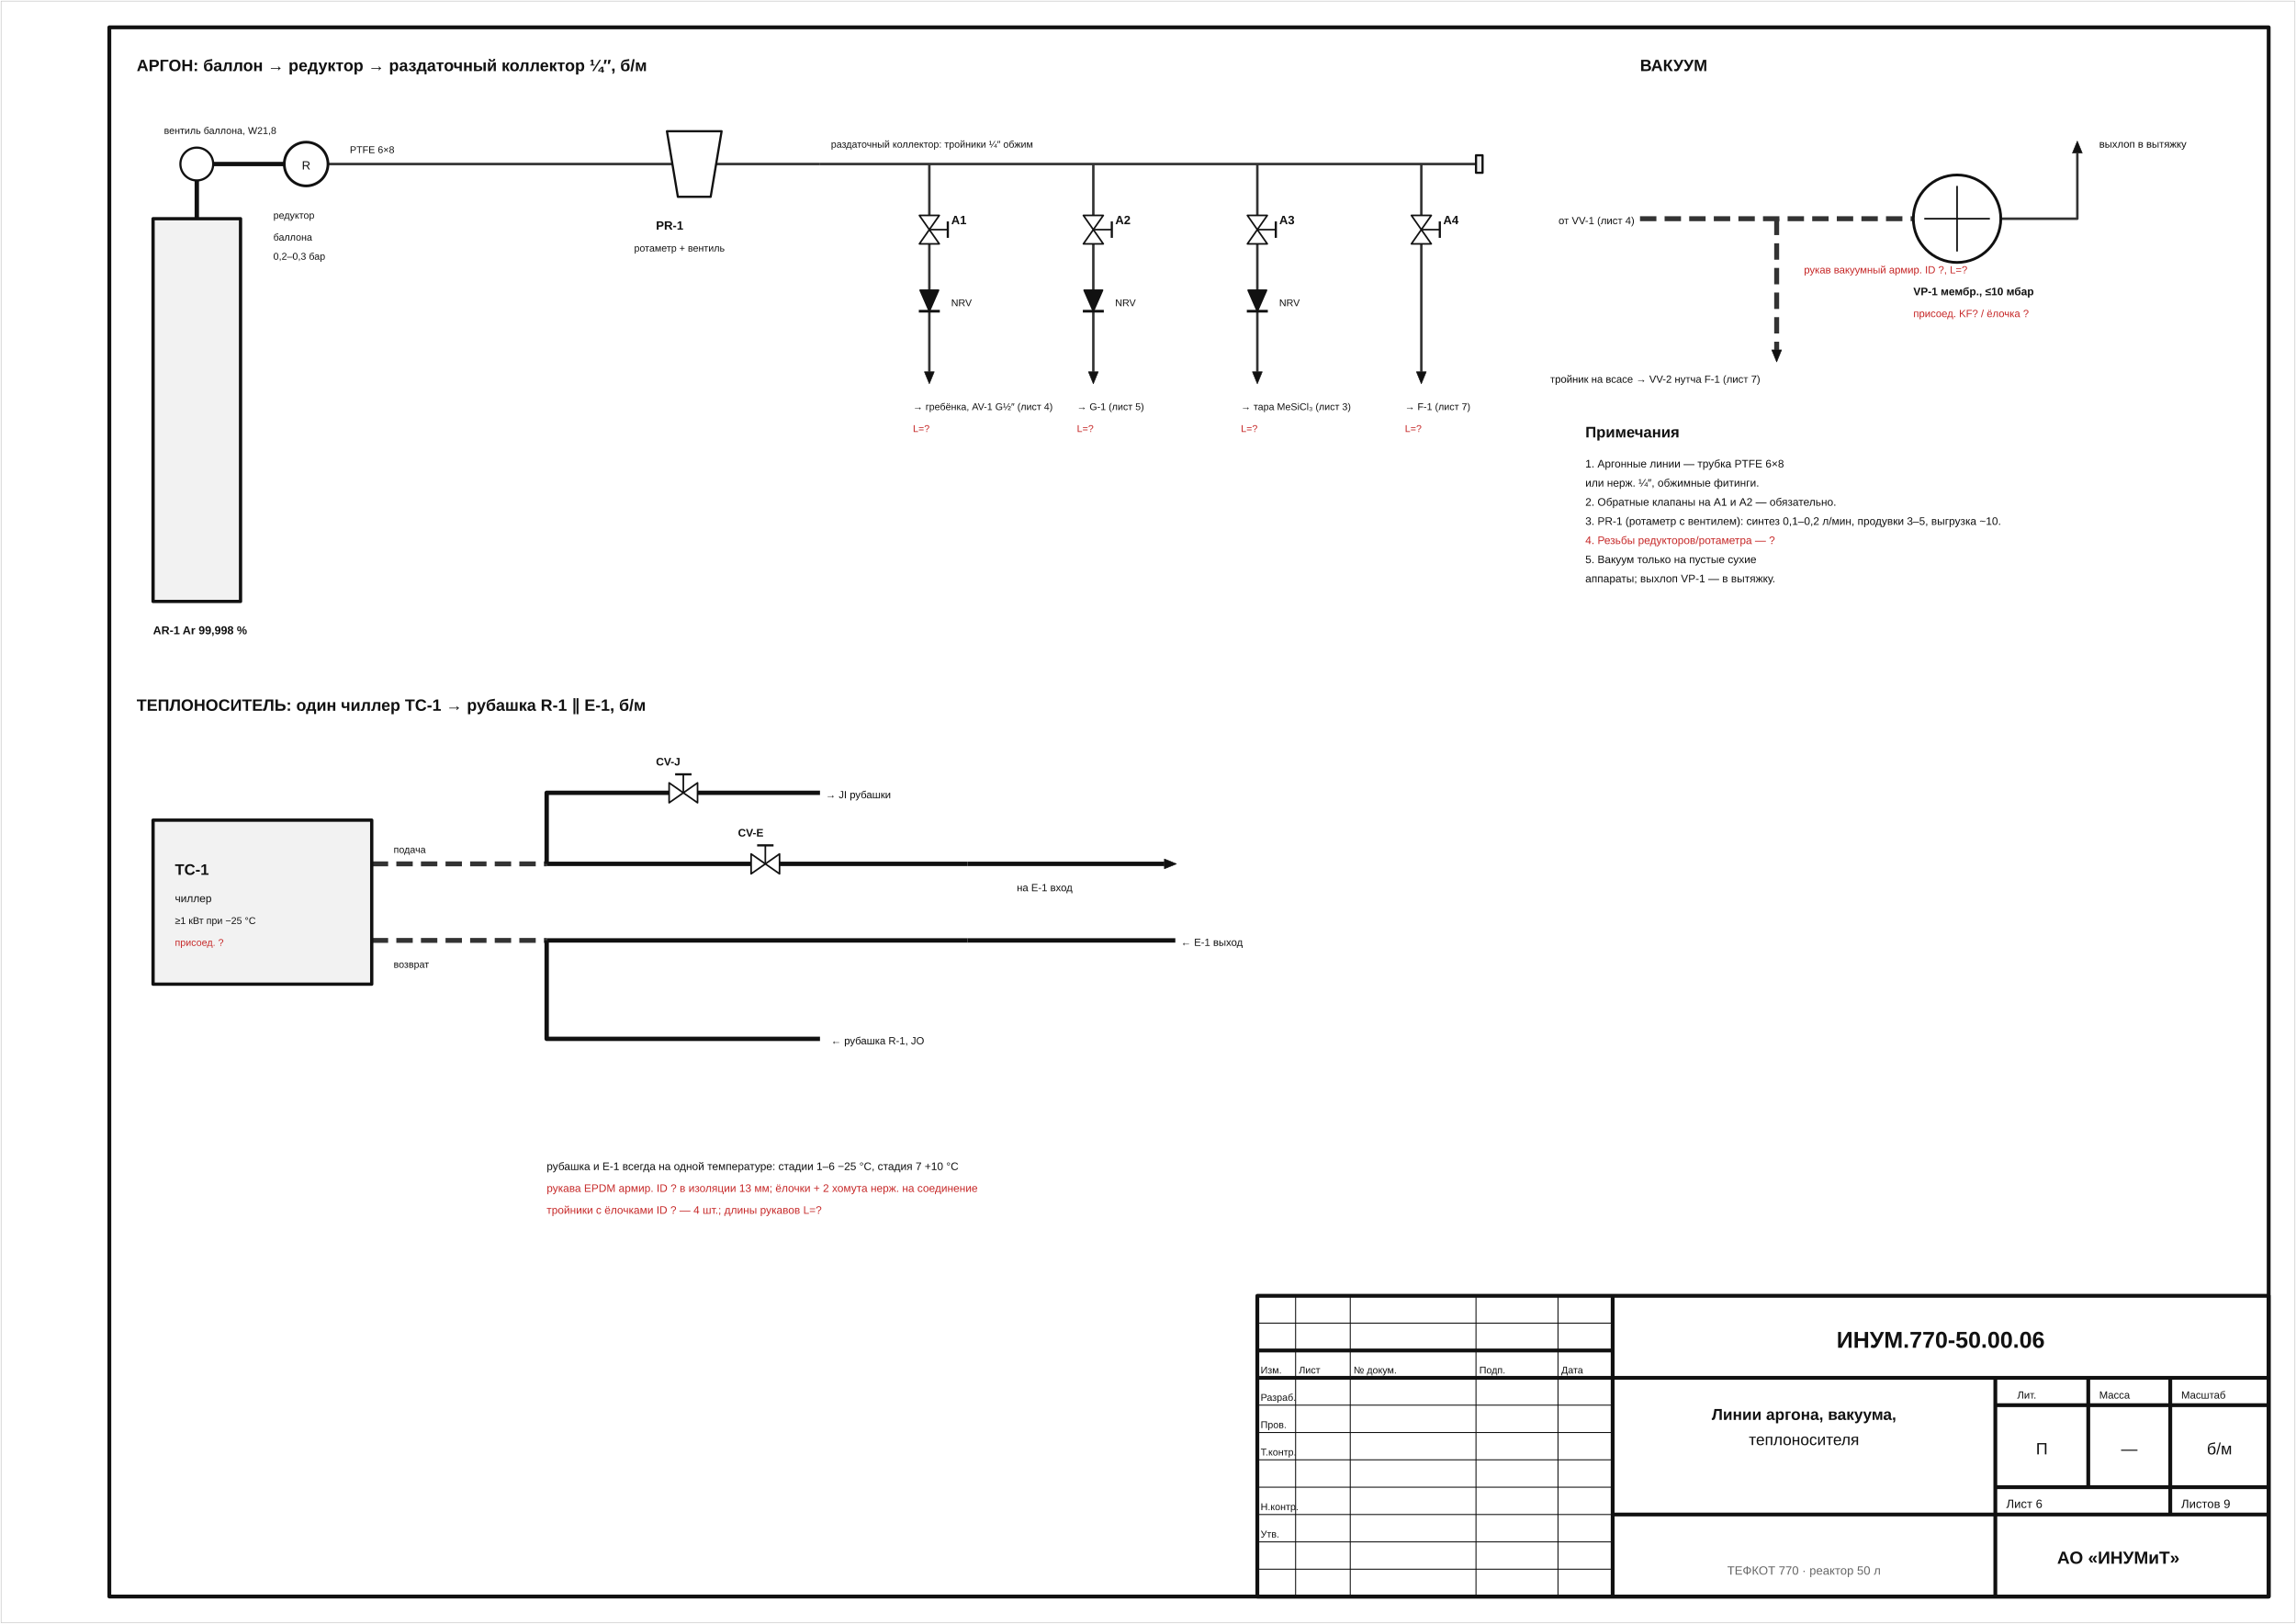
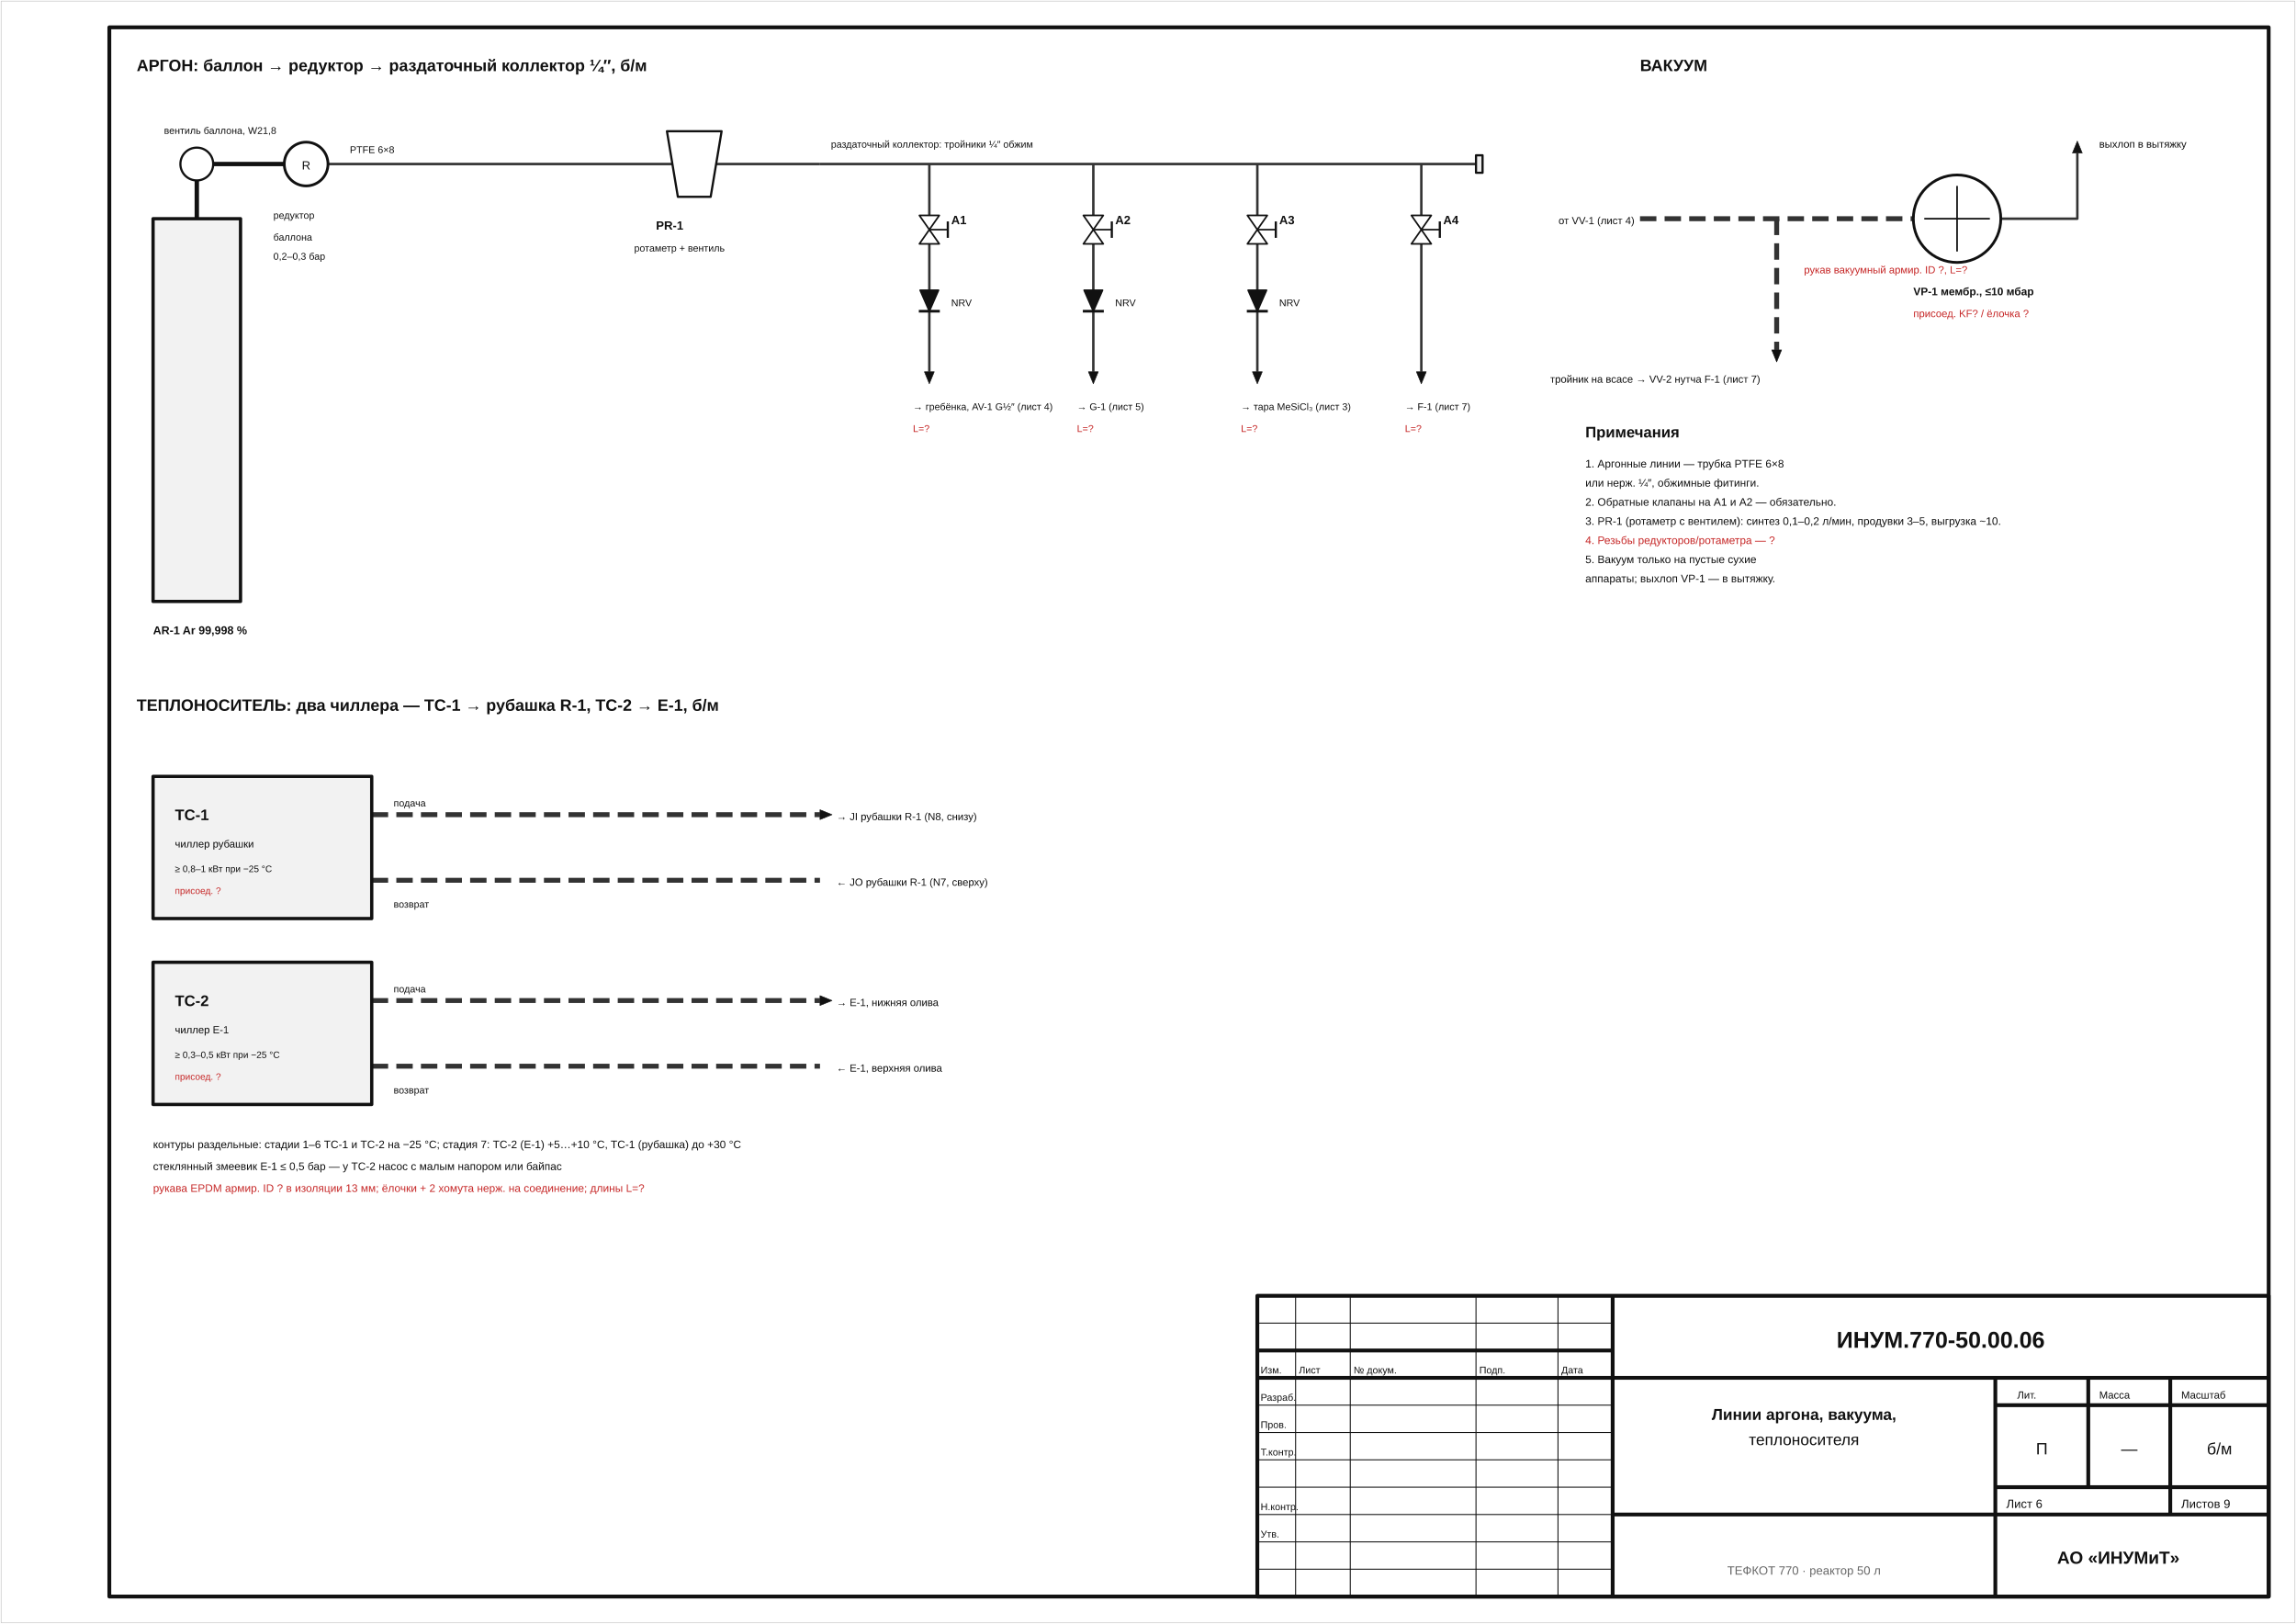
<svg xmlns="http://www.w3.org/2000/svg" viewBox="0 0 420.0 297.0" width="420.0mm" height="297.0mm" font-family="Arial, 'Liberation Sans', sans-serif">
  <rect width="100%" height="100%" fill="#fff" />
  <path d="M230.00,247.00 L295.00,247.00" fill="none" stroke="#111111" stroke-width="0.7" stroke-linejoin="round" />
  <path d="M230.00,252.00 L295.00,252.00" fill="none" stroke="#111111" stroke-width="0.7" stroke-linejoin="round" />
  <path d="M295.00,237.00 L295.00,292.00" fill="none" stroke="#111111" stroke-width="0.7" stroke-linejoin="round" />
  <path d="M295.00,252.00 L415.00,252.00" fill="none" stroke="#111111" stroke-width="0.7" stroke-linejoin="round" />
  <path d="M365.00,252.00 L365.00,292.00" fill="none" stroke="#111111" stroke-width="0.7" stroke-linejoin="round" />
  <path d="M295.00,277.00 L415.00,277.00" fill="none" stroke="#111111" stroke-width="0.7" stroke-linejoin="round" />
  <path d="M365.00,257.00 L415.00,257.00" fill="none" stroke="#111111" stroke-width="0.7" stroke-linejoin="round" />
  <path d="M365.00,272.00 L415.00,272.00" fill="none" stroke="#111111" stroke-width="0.7" stroke-linejoin="round" />
  <path d="M382.00,252.00 L382.00,272.00" fill="none" stroke="#111111" stroke-width="0.7" stroke-linejoin="round" />
  <path d="M397.00,252.00 L397.00,272.00" fill="none" stroke="#111111" stroke-width="0.7" stroke-linejoin="round" />
  <path d="M397.00,272.00 L397.00,277.00" fill="none" stroke="#111111" stroke-width="0.7" stroke-linejoin="round" />
  <path d="M36.00,40.00 L36.00,33.00" fill="none" stroke="#111111" stroke-width="0.8" stroke-linejoin="round" />
  <path d="M39.00,30.00 L52.00,30.00" fill="none" stroke="#111111" stroke-width="0.8" stroke-linejoin="round" />
  <path d="M60.00,30.00 L150.00,30.00" fill="none" stroke="#333333" stroke-width="0.45" stroke-linejoin="round" />
  <path d="M150.00,30.00 L270.00,30.00" fill="none" stroke="#333333" stroke-width="0.45" stroke-linejoin="round" />
  <path d="M170.00,30.00 L170.00,39.40" fill="none" stroke="#333333" stroke-width="0.45" stroke-linejoin="round" />
  <path d="M170.00,44.60 L170.00,53.08" fill="none" stroke="#333333" stroke-width="0.45" stroke-linejoin="round" />
  <path d="M170.00,56.92 L170.00,68.00" fill="none" stroke="#333333" stroke-width="0.45" stroke-linejoin="round" />
  <path d="M200.00,30.00 L200.00,39.40" fill="none" stroke="#333333" stroke-width="0.45" stroke-linejoin="round" />
  <path d="M200.00,44.60 L200.00,53.08" fill="none" stroke="#333333" stroke-width="0.45" stroke-linejoin="round" />
  <path d="M200.00,56.92 L200.00,68.00" fill="none" stroke="#333333" stroke-width="0.45" stroke-linejoin="round" />
  <path d="M230.00,30.00 L230.00,39.40" fill="none" stroke="#333333" stroke-width="0.45" stroke-linejoin="round" />
  <path d="M230.00,44.60 L230.00,53.08" fill="none" stroke="#333333" stroke-width="0.45" stroke-linejoin="round" />
  <path d="M230.00,56.92 L230.00,68.00" fill="none" stroke="#333333" stroke-width="0.45" stroke-linejoin="round" />
  <path d="M260.00,30.00 L260.00,39.40" fill="none" stroke="#333333" stroke-width="0.45" stroke-linejoin="round" />
  <path d="M260.00,44.60 L260.00,68.00" fill="none" stroke="#333333" stroke-width="0.45" stroke-linejoin="round" />
  <path d="M300.00,40.00 L350.00,40.00" fill="none" stroke="#333333" stroke-width="0.9" stroke-dasharray="3 1.5" stroke-linejoin="round" />
  <path d="M325.00,40.00 L325.00,64.00" fill="none" stroke="#333333" stroke-width="0.9" stroke-dasharray="3 1.5" stroke-linejoin="round" />
  <path d="M366.00,40.00 L380.00,40.00 L380.00,28.00" fill="none" stroke="#333333" stroke-width="0.45" stroke-linejoin="round" />
-   <path d="M68.00,158.00 L100.00,158.00" fill="none" stroke="#333333" stroke-width="0.9" stroke-dasharray="3 1.5" stroke-linejoin="round" />
-   <path d="M68.00,172.00 L100.00,172.00" fill="none" stroke="#333333" stroke-width="0.9" stroke-dasharray="3 1.5" stroke-linejoin="round" />
-   <path d="M100.00,158.00 L100.00,145.00 L122.40,145.00" fill="none" stroke="#111111" stroke-width="0.8" stroke-linejoin="round" />
-   <path d="M127.60,145.00 L150.00,145.00" fill="none" stroke="#111111" stroke-width="0.8" stroke-linejoin="round" />
-   <path d="M100.00,158.00 L137.40,158.00" fill="none" stroke="#111111" stroke-width="0.8" stroke-linejoin="round" />
-   <path d="M142.60,158.00 L177.00,158.00" fill="none" stroke="#111111" stroke-width="0.8" stroke-linejoin="round" />
-   <path d="M177.00,158.00 L213.00,158.00" fill="none" stroke="#111111" stroke-width="0.8" stroke-linejoin="round" />
-   <path d="M100.00,172.00 L100.00,190.00 L150.00,190.00" fill="none" stroke="#111111" stroke-width="0.8" stroke-linejoin="round" />
-   <path d="M100.00,172.00 L177.00,172.00" fill="none" stroke="#111111" stroke-width="0.8" stroke-linejoin="round" />
-   <path d="M177.00,172.00 L215.00,172.00" fill="none" stroke="#111111" stroke-width="0.8" stroke-linejoin="round" />
+   <path d="M68.00,149.00 L150.00,149.00" fill="none" stroke="#333333" stroke-width="0.9" stroke-dasharray="3 1.5" stroke-linejoin="round" />
+   <path d="M68.00,161.00 L150.00,161.00" fill="none" stroke="#333333" stroke-width="0.9" stroke-dasharray="3 1.5" stroke-linejoin="round" />
+   <path d="M68.00,183.00 L150.00,183.00" fill="none" stroke="#333333" stroke-width="0.9" stroke-dasharray="3 1.5" stroke-linejoin="round" />
+   <path d="M68.00,195.00 L150.00,195.00" fill="none" stroke="#333333" stroke-width="0.9" stroke-dasharray="3 1.5" stroke-linejoin="round" />
  <path d="M0.20,0.20 L419.80,0.20 L419.80,296.80 L0.20,296.80 Z" fill="none" stroke="#bbbbbb" stroke-width="0.1" stroke-linejoin="round" />
  <path d="M20.00,5.00 L415.00,5.00 L415.00,292.00 L20.00,292.00 Z" fill="none" stroke="#111111" stroke-width="0.7" stroke-linejoin="round" />
  <path d="M230.00,237.00 L415.00,237.00 L415.00,292.00 L230.00,292.00 Z" fill="none" stroke="#111111" stroke-width="0.7" stroke-linejoin="round" />
  <path d="M230.00,242.00 L295.00,242.00" fill="none" stroke="#111111" stroke-width="0.18" stroke-linejoin="round" />
  <path d="M230.00,257.00 L295.00,257.00" fill="none" stroke="#111111" stroke-width="0.18" stroke-linejoin="round" />
  <path d="M230.00,262.00 L295.00,262.00" fill="none" stroke="#111111" stroke-width="0.18" stroke-linejoin="round" />
  <path d="M230.00,267.00 L295.00,267.00" fill="none" stroke="#111111" stroke-width="0.18" stroke-linejoin="round" />
  <path d="M230.00,272.00 L295.00,272.00" fill="none" stroke="#111111" stroke-width="0.18" stroke-linejoin="round" />
  <path d="M230.00,277.00 L295.00,277.00" fill="none" stroke="#111111" stroke-width="0.18" stroke-linejoin="round" />
  <path d="M230.00,282.00 L295.00,282.00" fill="none" stroke="#111111" stroke-width="0.18" stroke-linejoin="round" />
  <path d="M230.00,287.00 L295.00,287.00" fill="none" stroke="#111111" stroke-width="0.18" stroke-linejoin="round" />
  <path d="M237.00,237.00 L237.00,292.00" fill="none" stroke="#111111" stroke-width="0.18" stroke-linejoin="round" />
  <path d="M247.00,237.00 L247.00,292.00" fill="none" stroke="#111111" stroke-width="0.18" stroke-linejoin="round" />
  <path d="M270.00,237.00 L270.00,292.00" fill="none" stroke="#111111" stroke-width="0.18" stroke-linejoin="round" />
  <path d="M285.00,237.00 L285.00,292.00" fill="none" stroke="#111111" stroke-width="0.18" stroke-linejoin="round" />
  <text x="230.60" y="251.20" font-size="1.8" text-anchor="start" fill="#111111">Изм.</text>
  <text x="237.60" y="251.20" font-size="1.8" text-anchor="start" fill="#111111">Лист</text>
  <text x="247.60" y="251.20" font-size="1.8" text-anchor="start" fill="#111111">№ докум.</text>
  <text x="270.60" y="251.20" font-size="1.8" text-anchor="start" fill="#111111">Подп.</text>
  <text x="285.60" y="251.20" font-size="1.8" text-anchor="start" fill="#111111">Дата</text>
  <text x="230.60" y="256.20" font-size="1.8" text-anchor="start" fill="#111111">Разраб.</text>
  <text x="230.60" y="261.20" font-size="1.8" text-anchor="start" fill="#111111">Пров.</text>
  <text x="230.60" y="266.20" font-size="1.8" text-anchor="start" fill="#111111">Т.контр.</text>
  <text x="230.60" y="276.20" font-size="1.8" text-anchor="start" fill="#111111">Н.контр.</text>
  <text x="230.60" y="281.20" font-size="1.8" text-anchor="start" fill="#111111">Утв.</text>
  <text x="248.60" y="256.20" font-size="1.8" text-anchor="start" fill="#111111" />
  <text x="355.00" y="246.50" font-size="4.2" text-anchor="middle" fill="#111111" font-weight="bold">ИНУМ.770-50.00.06</text>
  <text x="330.00" y="259.70" font-size="2.9" text-anchor="middle" fill="#111111" font-weight="bold">Линии аргона, вакуума,</text>
  <text x="330.00" y="264.30" font-size="2.9" text-anchor="middle" fill="#111111">теплоносителя</text>
  <text x="369.00" y="255.80" font-size="1.9" text-anchor="start" fill="#111111">Лит.</text>
  <text x="384.00" y="255.80" font-size="1.9" text-anchor="start" fill="#111111">Масса</text>
  <text x="399.00" y="255.80" font-size="1.9" text-anchor="start" fill="#111111">Масштаб</text>
  <text x="373.50" y="266.00" font-size="3" text-anchor="middle" fill="#111111">П</text>
  <text x="389.50" y="266.00" font-size="3" text-anchor="middle" fill="#111111">—</text>
  <text x="406.00" y="266.00" font-size="3" text-anchor="middle" fill="#111111">б/м</text>
  <text x="367.00" y="275.80" font-size="2.2" text-anchor="start" fill="#111111">Лист 6</text>
  <text x="399.00" y="275.80" font-size="2.2" text-anchor="start" fill="#111111">Листов 9</text>
  <text x="387.50" y="286.00" font-size="3.2" text-anchor="middle" fill="#111111" font-weight="bold">АО «ИНУМиТ»</text>
  <text x="330.00" y="288.00" font-size="2.2" text-anchor="middle" fill="#666666">ТЕФКОТ 770 · реактор 50 л</text>
  <text x="25.00" y="13.00" font-size="3.0" text-anchor="start" fill="#111111" font-weight="bold">АРГОН: баллон → редуктор → раздаточный коллектор ¼″, б/м</text>
  <path d="M28.00,40.00 L44.00,40.00 L44.00,110.00 L28.00,110.00 Z" fill="#f2f2f2" stroke="#111111" stroke-width="0.6" stroke-linejoin="round" />
  <text x="28.00" y="116.00" font-size="2.1" text-anchor="start" fill="#111111" font-weight="bold">AR-1 Ar 99,998 %</text>
  <circle cx="36.00" cy="30.00" r="3.00" fill="#ffffff" stroke="#111111" stroke-width="0.4" />
  <text x="30.00" y="24.50" font-size="1.8" text-anchor="start" fill="#111111">вентиль баллона, W21,8</text>
  <circle cx="56.00" cy="30.00" r="4.00" fill="#ffffff" stroke="#111111" stroke-width="0.5" />
  <text x="56.00" y="31.00" font-size="2.2" text-anchor="middle" fill="#111111">R</text>
  <text x="50.00" y="40.00" font-size="1.8" text-anchor="start" fill="#111111">редуктор</text>
  <text x="50.00" y="44.00" font-size="1.8" text-anchor="start" fill="#111111">баллона</text>
  <text x="50.00" y="47.50" font-size="1.8" text-anchor="start" fill="#111111">0,2–0,3 бар</text>
  <text x="64.00" y="28.00" font-size="1.8" text-anchor="start" fill="#111111">PTFE 6×8</text>
  <path d="M122.00,24.00 L132.00,24.00 L130.00,36.00 L124.00,36.00 Z" fill="#ffffff" stroke="#111111" stroke-width="0.4" stroke-linejoin="round" />
  <text x="120.00" y="42.00" font-size="2.2" text-anchor="start" fill="#111111" font-weight="bold">PR-1</text>
  <text x="116.00" y="46.00" font-size="1.8" text-anchor="start" fill="#111111">ротаметр + вентиль</text>
  <path d="M270.00,28.40 L271.20,28.40 L271.20,31.60 L270.00,31.60 Z" fill="#eeeeee" stroke="#111111" stroke-width="0.4" stroke-linejoin="round" />
  <text x="152.00" y="27.00" font-size="1.8" text-anchor="start" fill="#111111">раздаточный коллектор: тройники ¼″ обжим</text>
  <path d="M170.00,70.20 L169.10,68.00 L170.90,68.00 Z" fill="#111111" stroke="#111111" stroke-width="0.1" stroke-linejoin="round" />
  <path d="M168.18,39.40 L171.82,44.60 L168.18,44.60 L171.82,39.40 Z" fill="#ffffff" stroke="#111111" stroke-width="0.3" stroke-linejoin="round" />
  <path d="M170.00,42.00 L173.38,42.00" fill="none" stroke="#111111" stroke-width="0.3" stroke-linejoin="round" />
  <path d="M173.38,40.50 L173.38,43.50" fill="none" stroke="#111111" stroke-width="0.4" stroke-linejoin="round" />
  <text x="174.00" y="41.00" font-size="2.2" text-anchor="start" fill="#111111" font-weight="bold">A1</text>
  <path d="M170.00,56.92 L168.32,53.08 L171.68,53.08 Z" fill="#111111" stroke="#111111" stroke-width="0.3" stroke-linejoin="round" />
  <path d="M168.08,56.92 L171.92,56.92" fill="none" stroke="#111111" stroke-width="0.5" stroke-linejoin="round" />
  <text x="174.00" y="56.00" font-size="1.8" text-anchor="start" fill="#111111">NRV</text>
  <text x="167.00" y="75.00" font-size="1.8" text-anchor="start" fill="#111111">→ гребёнка, AV-1 G½″ (лист 4)</text>
  <text x="167.00" y="79.00" font-size="1.8" text-anchor="start" fill="#c62828">L=?</text>
  <path d="M200.00,70.20 L199.10,68.00 L200.90,68.00 Z" fill="#111111" stroke="#111111" stroke-width="0.1" stroke-linejoin="round" />
  <path d="M198.18,39.40 L201.82,44.60 L198.18,44.60 L201.82,39.40 Z" fill="#ffffff" stroke="#111111" stroke-width="0.3" stroke-linejoin="round" />
  <path d="M200.00,42.00 L203.38,42.00" fill="none" stroke="#111111" stroke-width="0.3" stroke-linejoin="round" />
  <path d="M203.38,40.50 L203.38,43.50" fill="none" stroke="#111111" stroke-width="0.4" stroke-linejoin="round" />
  <text x="204.00" y="41.00" font-size="2.2" text-anchor="start" fill="#111111" font-weight="bold">A2</text>
  <path d="M200.00,56.92 L198.32,53.08 L201.68,53.08 Z" fill="#111111" stroke="#111111" stroke-width="0.3" stroke-linejoin="round" />
  <path d="M198.08,56.92 L201.92,56.92" fill="none" stroke="#111111" stroke-width="0.5" stroke-linejoin="round" />
  <text x="204.00" y="56.00" font-size="1.8" text-anchor="start" fill="#111111">NRV</text>
  <text x="197.00" y="75.00" font-size="1.8" text-anchor="start" fill="#111111">→ G-1 (лист 5)</text>
  <text x="197.00" y="79.00" font-size="1.8" text-anchor="start" fill="#c62828">L=?</text>
  <path d="M230.00,70.20 L229.10,68.00 L230.90,68.00 Z" fill="#111111" stroke="#111111" stroke-width="0.1" stroke-linejoin="round" />
  <path d="M228.18,39.40 L231.82,44.60 L228.18,44.60 L231.82,39.40 Z" fill="#ffffff" stroke="#111111" stroke-width="0.3" stroke-linejoin="round" />
  <path d="M230.00,42.00 L233.38,42.00" fill="none" stroke="#111111" stroke-width="0.3" stroke-linejoin="round" />
  <path d="M233.38,40.50 L233.38,43.50" fill="none" stroke="#111111" stroke-width="0.4" stroke-linejoin="round" />
  <text x="234.00" y="41.00" font-size="2.2" text-anchor="start" fill="#111111" font-weight="bold">A3</text>
  <path d="M230.00,56.92 L228.32,53.08 L231.68,53.08 Z" fill="#111111" stroke="#111111" stroke-width="0.3" stroke-linejoin="round" />
  <path d="M228.08,56.92 L231.92,56.92" fill="none" stroke="#111111" stroke-width="0.5" stroke-linejoin="round" />
  <text x="234.00" y="56.00" font-size="1.8" text-anchor="start" fill="#111111">NRV</text>
  <text x="227.00" y="75.00" font-size="1.8" text-anchor="start" fill="#111111">→ тара MeSiCl₃ (лист 3)</text>
  <text x="227.00" y="79.00" font-size="1.8" text-anchor="start" fill="#c62828">L=?</text>
  <path d="M260.00,70.20 L259.10,68.00 L260.90,68.00 Z" fill="#111111" stroke="#111111" stroke-width="0.1" stroke-linejoin="round" />
  <path d="M258.18,39.40 L261.82,44.60 L258.18,44.60 L261.82,39.40 Z" fill="#ffffff" stroke="#111111" stroke-width="0.3" stroke-linejoin="round" />
  <path d="M260.00,42.00 L263.38,42.00" fill="none" stroke="#111111" stroke-width="0.3" stroke-linejoin="round" />
  <path d="M263.38,40.50 L263.38,43.50" fill="none" stroke="#111111" stroke-width="0.4" stroke-linejoin="round" />
  <text x="264.00" y="41.00" font-size="2.2" text-anchor="start" fill="#111111" font-weight="bold">A4</text>
  <text x="257.00" y="75.00" font-size="1.8" text-anchor="start" fill="#111111">→ F-1 (лист 7)</text>
  <text x="257.00" y="79.00" font-size="1.8" text-anchor="start" fill="#c62828">L=?</text>
  <text x="300.00" y="13.00" font-size="3.0" text-anchor="start" fill="#111111" font-weight="bold">ВАКУУМ</text>
  <text x="299.00" y="41.00" font-size="1.9" text-anchor="end" fill="#111111">от VV-1 (лист 4)</text>
  <path d="M325.00,66.20 L324.10,64.00 L325.90,64.00 Z" fill="#111111" stroke="#111111" stroke-width="0.1" stroke-linejoin="round" />
  <text x="322.00" y="70.00" font-size="1.9" text-anchor="end" fill="#111111">тройник на всасе → VV-2 нутча F-1 (лист 7)</text>
  <circle cx="358.00" cy="40.00" r="8.00" fill="#ffffff" stroke="#111111" stroke-width="0.5" />
  <path d="M352.00,40.00 L364.00,40.00" fill="none" stroke="#111111" stroke-width="0.3" stroke-linejoin="round" />
  <path d="M358.00,34.00 L358.00,46.00" fill="none" stroke="#111111" stroke-width="0.3" stroke-linejoin="round" />
  <text x="350.00" y="54.00" font-size="2.0" text-anchor="start" fill="#111111" font-weight="bold">VP-1 мембр., ≤10 мбар</text>
  <text x="350.00" y="58.00" font-size="1.9" text-anchor="start" fill="#c62828">присоед. KF? / ёлочка ?</text>
  <path d="M380.00,25.80 L380.90,28.00 L379.10,28.00 Z" fill="#111111" stroke="#111111" stroke-width="0.1" stroke-linejoin="round" />
  <text x="384.00" y="27.00" font-size="1.9" text-anchor="start" fill="#111111">выхлоп в вытяжку</text>
  <text x="330.00" y="50.00" font-size="1.9" text-anchor="start" fill="#c62828">рукав вакуумный армир. ID ?, L=?</text>
-   <text x="25.00" y="130.00" font-size="3.0" text-anchor="start" fill="#111111" font-weight="bold">ТЕПЛОНОСИТЕЛЬ: один чиллер TC-1 → рубашка R-1 ∥ E-1, б/м</text>
-   <path d="M28.00,150.00 L68.00,150.00 L68.00,180.00 L28.00,180.00 Z" fill="#f2f2f2" stroke="#111111" stroke-width="0.6" stroke-linejoin="round" />
-   <text x="32.00" y="160.00" font-size="2.8" text-anchor="start" fill="#111111" font-weight="bold">TC-1</text>
-   <text x="32.00" y="165.00" font-size="2.0" text-anchor="start" fill="#111111">чиллер</text>
-   <text x="32.00" y="169.00" font-size="1.8" text-anchor="start" fill="#111111">≥1 кВт при −25 °C</text>
-   <text x="32.00" y="173.00" font-size="1.8" text-anchor="start" fill="#c62828">присоед. ?</text>
-   <text x="72.00" y="156.00" font-size="1.8" text-anchor="start" fill="#111111">подача</text>
-   <text x="72.00" y="177.00" font-size="1.8" text-anchor="start" fill="#111111">возврат</text>
-   <path d="M122.40,143.18 L127.60,146.82 L127.60,143.18 L122.40,146.82 Z" fill="#ffffff" stroke="#111111" stroke-width="0.3" stroke-linejoin="round" />
-   <path d="M125.00,145.00 L125.00,141.62" fill="none" stroke="#111111" stroke-width="0.3" stroke-linejoin="round" />
-   <path d="M123.50,141.62 L126.50,141.62" fill="none" stroke="#111111" stroke-width="0.4" stroke-linejoin="round" />
-   <text x="120.00" y="140.00" font-size="2.0" text-anchor="start" fill="#111111" font-weight="bold">CV-J</text>
-   <text x="151.00" y="146.00" font-size="1.9" text-anchor="start" fill="#111111">→ JI рубашки</text>
-   <path d="M137.40,156.18 L142.60,159.82 L142.60,156.18 L137.40,159.82 Z" fill="#ffffff" stroke="#111111" stroke-width="0.3" stroke-linejoin="round" />
-   <path d="M140.00,158.00 L140.00,154.62" fill="none" stroke="#111111" stroke-width="0.3" stroke-linejoin="round" />
-   <path d="M138.50,154.62 L141.50,154.62" fill="none" stroke="#111111" stroke-width="0.4" stroke-linejoin="round" />
-   <text x="135.00" y="153.00" font-size="2.0" text-anchor="start" fill="#111111" font-weight="bold">CV-E</text>
-   <path d="M215.20,158.00 L213.00,158.90 L213.00,157.10 Z" fill="#111111" stroke="#111111" stroke-width="0.1" stroke-linejoin="round" />
-   <text x="186.00" y="163.00" font-size="1.9" text-anchor="start" fill="#111111">на E-1 вход</text>
-   <text x="152.00" y="191.00" font-size="1.9" text-anchor="start" fill="#111111">← рубашка R-1, JO</text>
-   <text x="216.00" y="173.00" font-size="1.9" text-anchor="start" fill="#111111">← E-1 выход</text>
-   <text x="100.00" y="214.00" font-size="2.0" text-anchor="start" fill="#111111">рубашка и E-1 всегда на одной температуре: стадии 1–6 −25 °C, стадия 7 +10 °C</text>
-   <text x="100.00" y="218.00" font-size="2.0" text-anchor="start" fill="#c62828">рукава EPDM армир. ID ? в изоляции 13 мм; ёлочки + 2 хомута нерж. на соединение</text>
-   <text x="100.00" y="222.00" font-size="2.0" text-anchor="start" fill="#c62828">тройники с ёлочками ID ? — 4 шт.; длины рукавов L=?</text>
+   <text x="25.00" y="130.00" font-size="3.0" text-anchor="start" fill="#111111" font-weight="bold">ТЕПЛОНОСИТЕЛЬ: два чиллера — TC-1 → рубашка R-1, TC-2 → E-1, б/м</text>
+   <path d="M28.00,142.00 L68.00,142.00 L68.00,168.00 L28.00,168.00 Z" fill="#f2f2f2" stroke="#111111" stroke-width="0.6" stroke-linejoin="round" />
+   <text x="32.00" y="150.00" font-size="2.8" text-anchor="start" fill="#111111" font-weight="bold">TC-1</text>
+   <text x="32.00" y="155.00" font-size="1.9" text-anchor="start" fill="#111111">чиллер рубашки</text>
+   <text x="32.00" y="159.50" font-size="1.7" text-anchor="start" fill="#111111">≥ 0,8–1 кВт при −25 °C</text>
+   <text x="32.00" y="163.50" font-size="1.7" text-anchor="start" fill="#c62828">присоед. ?</text>
+   <path d="M152.20,149.00 L150.00,149.90 L150.00,148.10 Z" fill="#111111" stroke="#111111" stroke-width="0.1" stroke-linejoin="round" />
+   <text x="153.00" y="150.00" font-size="1.9" text-anchor="start" fill="#111111">→ JI рубашки R-1 (N8, снизу)</text>
+   <text x="153.00" y="162.00" font-size="1.9" text-anchor="start" fill="#111111">← JO рубашки R-1 (N7, сверху)</text>
+   <text x="72.00" y="147.50" font-size="1.8" text-anchor="start" fill="#111111">подача</text>
+   <text x="72.00" y="166.00" font-size="1.8" text-anchor="start" fill="#111111">возврат</text>
+   <path d="M28.00,176.00 L68.00,176.00 L68.00,202.00 L28.00,202.00 Z" fill="#f2f2f2" stroke="#111111" stroke-width="0.6" stroke-linejoin="round" />
+   <text x="32.00" y="184.00" font-size="2.8" text-anchor="start" fill="#111111" font-weight="bold">TC-2</text>
+   <text x="32.00" y="189.00" font-size="1.9" text-anchor="start" fill="#111111">чиллер E-1</text>
+   <text x="32.00" y="193.50" font-size="1.7" text-anchor="start" fill="#111111">≥ 0,3–0,5 кВт при −25 °C</text>
+   <text x="32.00" y="197.50" font-size="1.7" text-anchor="start" fill="#c62828">присоед. ?</text>
+   <path d="M152.20,183.00 L150.00,183.90 L150.00,182.10 Z" fill="#111111" stroke="#111111" stroke-width="0.1" stroke-linejoin="round" />
+   <text x="153.00" y="184.00" font-size="1.9" text-anchor="start" fill="#111111">→ E-1, нижняя олива</text>
+   <text x="153.00" y="196.00" font-size="1.9" text-anchor="start" fill="#111111">← E-1, верхняя олива</text>
+   <text x="72.00" y="181.50" font-size="1.8" text-anchor="start" fill="#111111">подача</text>
+   <text x="72.00" y="200.00" font-size="1.8" text-anchor="start" fill="#111111">возврат</text>
+   <text x="28.00" y="210.00" font-size="2.0" text-anchor="start" fill="#111111">контуры раздельные: стадии 1–6 TC-1 и TC-2 на −25 °C; стадия 7: TC-2 (E-1) +5…+10 °C, TC-1 (рубашка) до +30 °C</text>
+   <text x="28.00" y="214.00" font-size="2.0" text-anchor="start" fill="#111111">стеклянный змеевик E-1 ≤ 0,5 бар — у TC-2 насос с малым напором или байпас</text>
+   <text x="28.00" y="218.00" font-size="2.0" text-anchor="start" fill="#c62828">рукава EPDM армир. ID ? в изоляции 13 мм; ёлочки + 2 хомута нерж. на соединение; длины L=?</text>
  <text x="290.00" y="80.00" font-size="2.8" text-anchor="start" fill="#111111" font-weight="bold">Примечания</text>
  <text x="290.00" y="85.50" font-size="2.0" text-anchor="start" fill="#111111">1. Аргонные линии — трубка PTFE 6×8</text>
  <text x="290.00" y="89.00" font-size="2.0" text-anchor="start" fill="#111111">   или нерж. ¼″, обжимные фитинги.</text>
  <text x="290.00" y="92.50" font-size="2.0" text-anchor="start" fill="#111111">2. Обратные клапаны на A1 и A2 — обязательно.</text>
  <text x="290.00" y="96.00" font-size="2.0" text-anchor="start" fill="#111111">3. PR-1 (ротаметр с вентилем): синтез 0,1–0,2 л/мин, продувки 3–5, выгрузка ~10.</text>
  <text x="290.00" y="99.50" font-size="2.0" text-anchor="start" fill="#c62828">4. Резьбы редукторов/ротаметра — ?</text>
  <text x="290.00" y="103.00" font-size="2.0" text-anchor="start" fill="#111111">5. Вакуум только на пустые сухие</text>
  <text x="290.00" y="106.50" font-size="2.0" text-anchor="start" fill="#111111">   аппараты; выхлоп VP-1 — в вытяжку.</text>
</svg>
